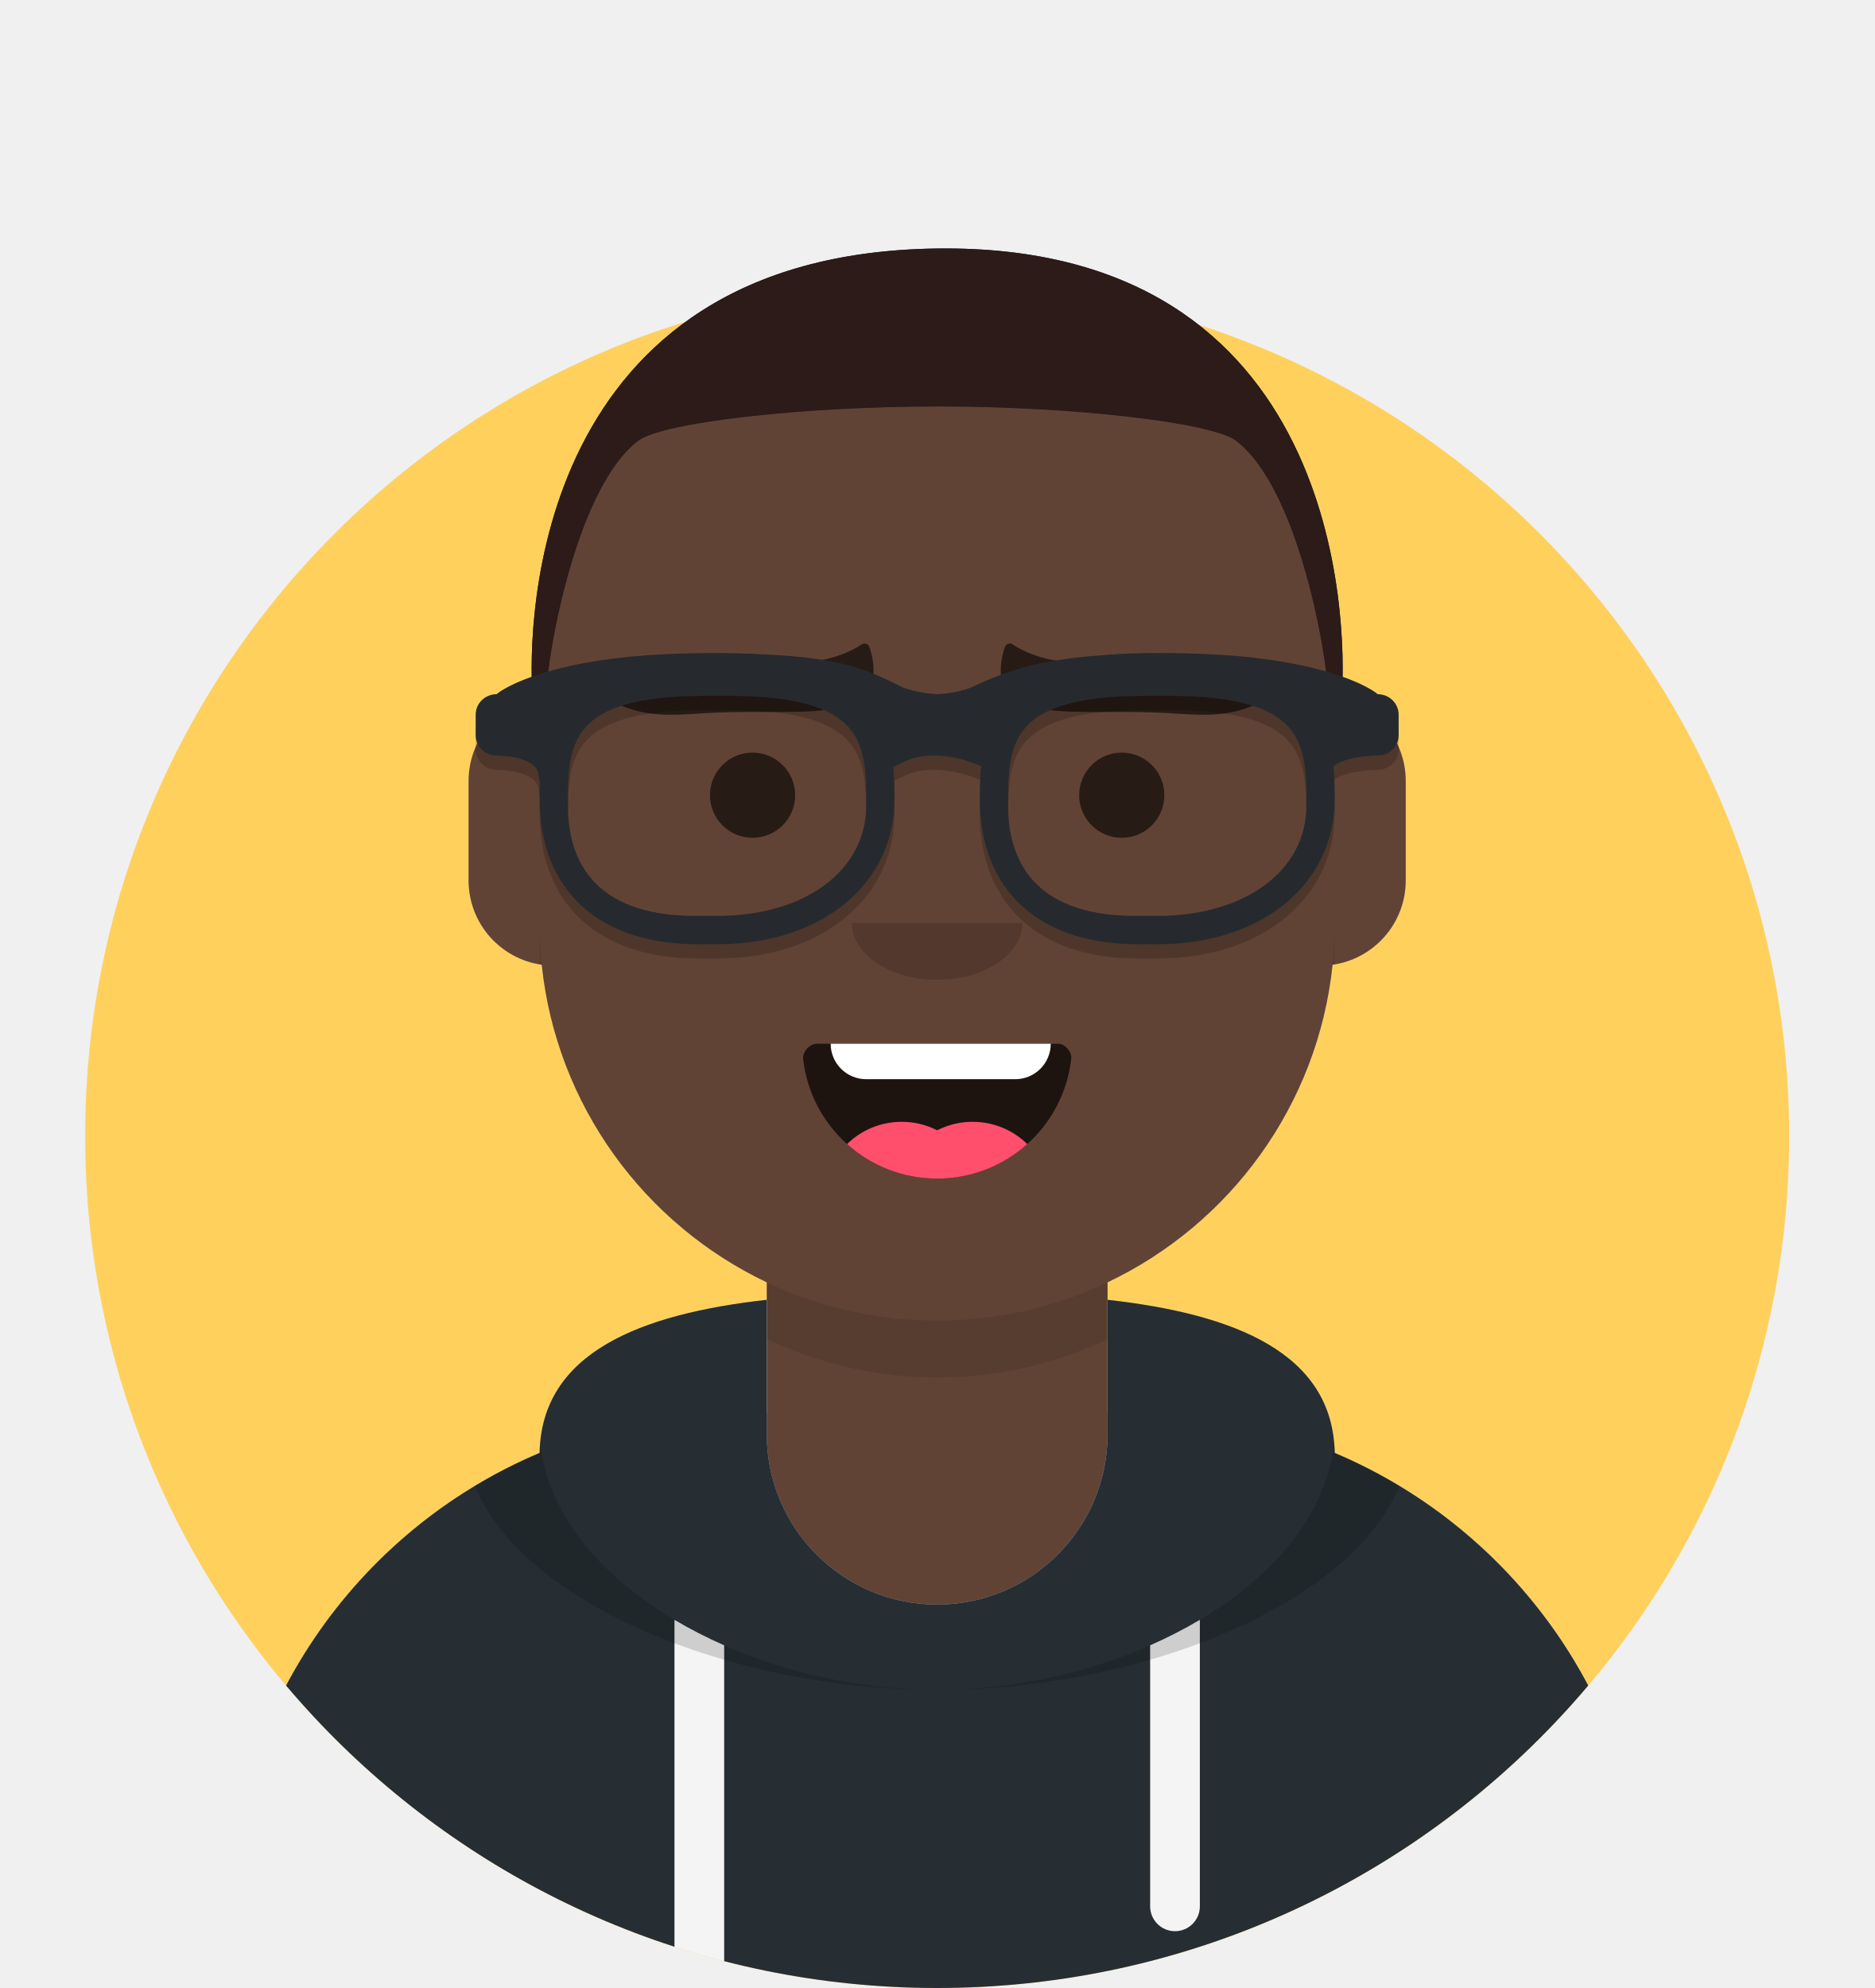
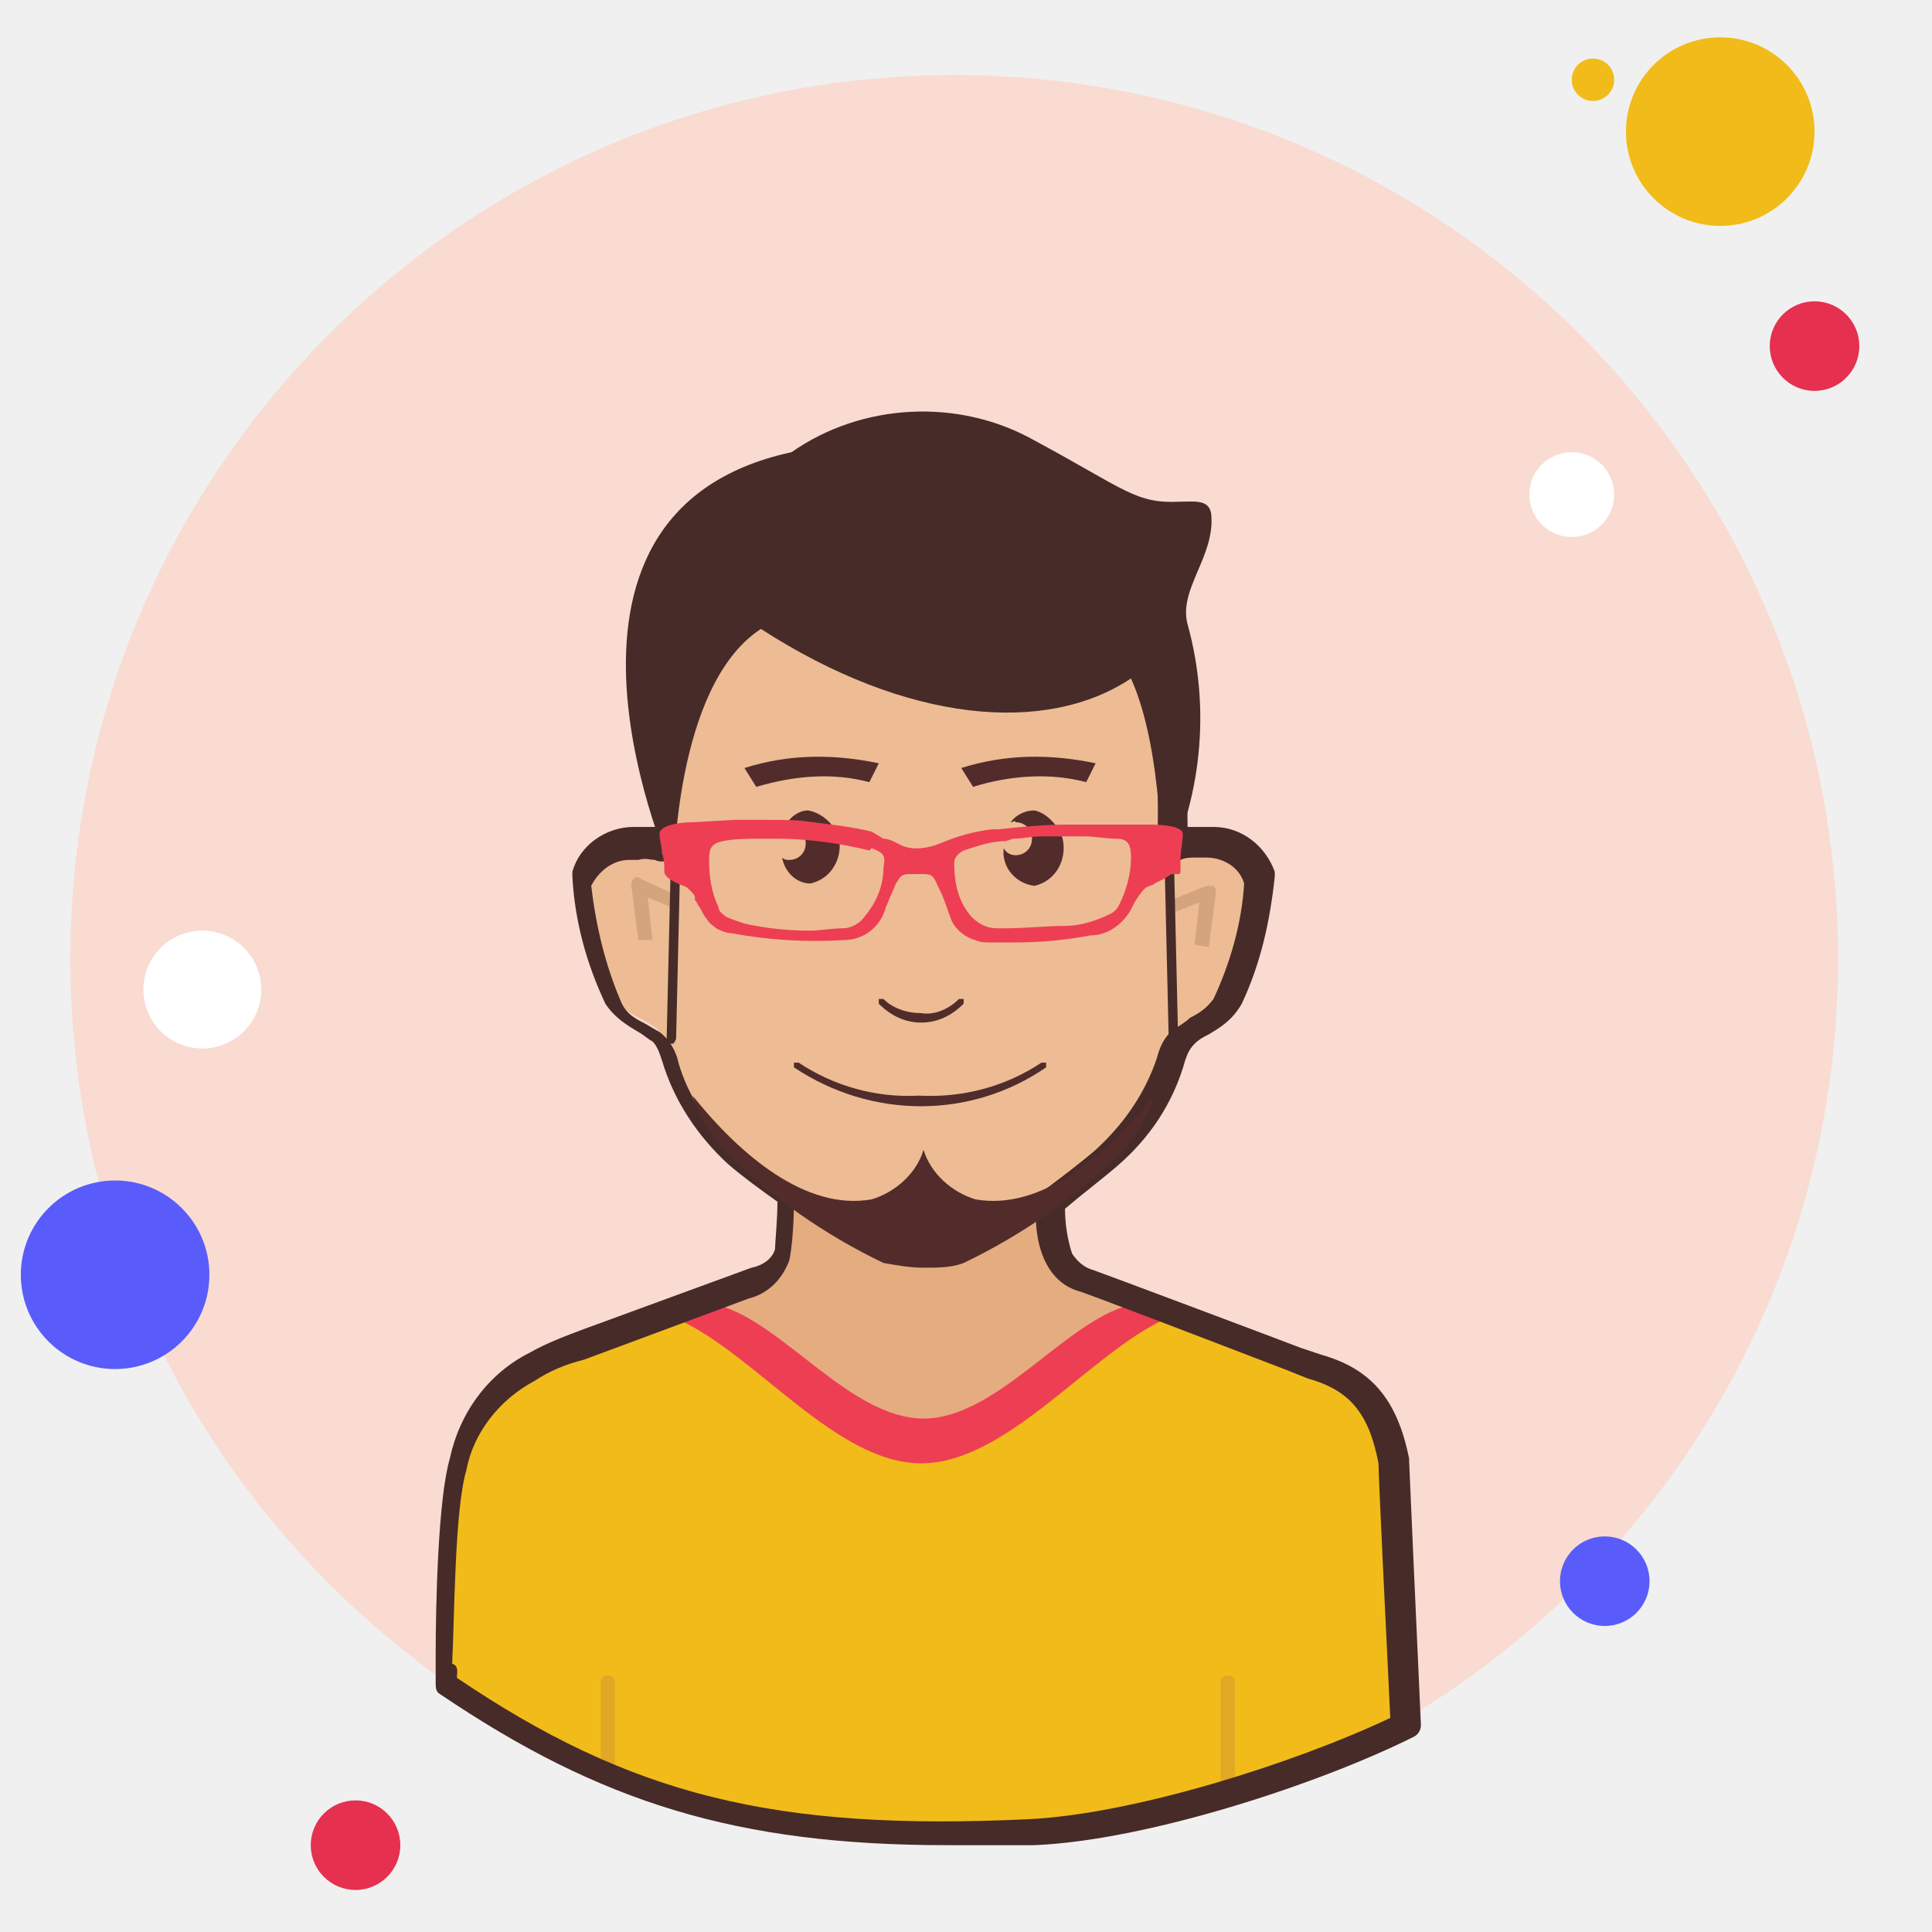
- <svg xmlns="http://www.w3.org/2000/svg" xmlns:xlink="http://www.w3.org/1999/xlink" width="264px" height="280px" viewBox="0 0 264 280" version="1.1">
-   <defs>
-     <circle id="react-path-1" cx="120" cy="120" r="120" />
-     <path d="M12,160 C12,226.274 65.726,280 132,280 C198.274,280 252,226.274 252,160 L264,160 L264,-1.42108547e-14 L-3.19744231e-14,-1.42108547e-14 L-3.19744231e-14,160 L12,160 Z" id="react-path-2" />
-     <path d="M124,144.611 L124,163 L128,163 L128,163 C167.765,163 200,195.235 200,235 L200,244 L0,244 L0,235 C-4.86974701e-15,195.235 32.235,163 72,163 L72,163 L76,163 L76,144.611 C58.763,136.422 46.372,119.687 44.305,99.881 C38.48,99.058 34,94.052 34,88 L34,74 C34,68.054 38.325,63.118 44,62.166 L44,56 L44,56 C44,25.072 69.072,5.68137151e-15 100,0 L100,0 L100,0 C130.928,-5.68137151e-15 156,25.072 156,56 L156,62.166 C161.675,63.118 166,68.054 166,74 L166,88 C166,94.052 161.52,99.058 155.695,99.881 C153.628,119.687 141.237,136.422 124,144.611 Z" id="react-path-3" />
-   </defs>
-   <g id="Avataaar" stroke="none" stroke-width="1" fill="none" fill-rule="evenodd">
-     <g transform="translate(-825, -1100)" id="Avataaar/Circle">
-       <g transform="translate(825, 1100)">
-         <g id="Circle" stroke-width="1" fill-rule="evenodd" transform="translate(12, 40)">
-           <mask id="react-mask-4" fill="white">
-             <use xlink:href="#react-path-1" />
-           </mask>
-           <use id="Circle-Background" fill="#E6E6E6" xlink:href="#react-path-1" />
-           <g id="Color/Palette/Blue-01" mask="url(#react-mask-4)" fill="#FFD15C">
-             <rect id="🖍Color" x="0" y="0" width="240" height="240" />
-           </g>
-         </g>
-         <mask id="react-mask-5" fill="white">
-           <use xlink:href="#react-path-2" />
-         </mask>
-         <g id="Mask" />
-         <g id="Avataaar" stroke-width="1" fill-rule="evenodd" mask="url(#react-mask-5)">
-           <g id="Body" transform="translate(32, 36)">
-             <mask id="react-mask-6" fill="white">
-               <use xlink:href="#react-path-3" />
-             </mask>
-             <use fill="#D0C6AC" xlink:href="#react-path-3" />
-             <g id="Skin/👶🏽-03-Brown" mask="url(#react-mask-6)" fill="#614335">
-               <g transform="translate(0, 0)" id="Color">
-                 <rect x="0" y="0" width="264" height="280" />
-               </g>
-             </g>
-             <path d="M156,79 L156,102 C156,132.928 130.928,158 100,158 C69.072,158 44,132.928 44,102 L44,79 L44,94 C44,124.928 69.072,150 100,150 C130.928,150 156,124.928 156,94 L156,79 Z" id="Neck-Shadow" fill-opacity="0.1" fill="#000000" mask="url(#react-mask-6)" />
-           </g>
-           <g id="Clothing/Hoodie" transform="translate(0, 170)">
-             <defs>
-               <path d="M108,13.071 C90.081,15.076 76.28,20.552 76.004,34.645 C50.146,45.568 32,71.165 32,100.999 L32,100.999 L32,110 L232,110 L232,100.999 C232,71.165 213.854,45.568 187.996,34.645 C187.72,20.552 173.919,15.076 156,13.071 L156,32 L156,32 C156,45.255 145.255,56 132,56 L132,56 C118.745,56 108,45.255 108,32 L108,13.071 Z" id="react-path-107" />
-             </defs>
-             <mask id="react-mask-108" fill="white">
-               <use xlink:href="#react-path-107" />
-             </mask>
-             <use id="Hoodie" fill="#B7C1DB" fill-rule="evenodd" xlink:href="#react-path-107" />
-             <g id="Color/Palette/Gray-01" mask="url(#react-mask-108)" fill-rule="evenodd" fill="#262E33">
-               <rect id="🖍Color" x="0" y="0" width="264" height="110" />
-             </g>
-             <path d="M102,61.739 L102,110 L95,110 L95,58.15 C97.204,59.46 99.547,60.661 102,61.739 Z M169,58.15 L169,98.5 C169,100.433 167.433,102 165.5,102 C163.567,102 162,100.433 162,98.5 L162,61.739 C164.453,60.661 166.796,59.46 169,58.15 Z" id="Straps" fill="#F4F4F4" fill-rule="evenodd" mask="url(#react-mask-108)" />
-             <path d="M90.96,12.724 C75.909,15.571 65.5,21.243 65.5,32.308 C65.5,52.02 98.538,68 132,68 C165.462,68 198.5,52.02 198.5,32.308 C198.5,21.243 188.091,15.571 173.04,12.724 C182.125,16.074 188,21.706 188,31.077 C188,51.469 160.179,68 132,68 C103.821,68 76,51.469 76,31.077 C76,21.706 81.875,16.074 90.96,12.724 Z" id="Shadow" fill-opacity="0.16" fill="#000000" fill-rule="evenodd" mask="url(#react-mask-108)" />
-           </g>
-           <g id="Face" transform="translate(76, 82)" fill="#000000">
-             <g id="Mouth/Smile" transform="translate(2, 52)">
-               <defs>
-                 <path d="M35.118,15.128 C36.176,24.62 44.226,32 54,32 C63.804,32 71.874,24.574 72.892,15.04 C72.974,14.273 72.117,13 71.043,13 C56.149,13 44.738,13 37.087,13 C36.007,13 35.012,14.178 35.118,15.128 Z" id="react-path-99" />
-               </defs>
-               <mask id="react-mask-100" fill="white">
-                 <use xlink:href="#react-path-99" />
-               </mask>
-               <use id="Mouth" fill-opacity="0.7" fill="#000000" fill-rule="evenodd" xlink:href="#react-path-99" />
-               <rect id="Teeth" fill="#FFFFFF" fill-rule="evenodd" mask="url(#react-mask-100)" x="39" y="2" width="31" height="16" rx="5" />
-               <g id="Tongue" stroke-width="1" fill-rule="evenodd" mask="url(#react-mask-100)" fill="#FF4F6D">
-                 <g transform="translate(38, 24)">
-                   <circle cx="11" cy="11" r="11" />
-                   <circle cx="21" cy="11" r="11" />
-                 </g>
-               </g>
-             </g>
-             <g id="Nose/Default" transform="translate(28, 40)" fill-opacity="0.16">
-               <path d="M16,8 C16,12.418 21.373,16 28,16 L28,16 C34.627,16 40,12.418 40,8" id="Nose" />
-             </g>
-             <g id="Eyes/Default-😀" transform="translate(0, 8)" fill-opacity="0.6">
-               <circle id="Eye" cx="30" cy="22" r="6" />
-               <circle id="Eye" cx="82" cy="22" r="6" />
-             </g>
-             <g id="Eyebrow/Natural/Flat-Natural" fill-opacity="0.6">
-               <path d="M38.569,10.702 C33.587,11.238 28.655,11.134 23.656,11.101 C19.823,11.076 15.92,10.689 12.325,12.509 C11.636,12.857 7.877,14.945 8.003,16.011 C8.104,16.863 12.013,18.064 12.717,18.284 C16.428,19.445 19.924,18.928 23.687,18.57 C28.302,18.132 32.914,18.175 37.532,17.874 C40.642,17.672 45.422,16.977 46.829,13.148 C47.253,11.995 46.815,9.734 46.307,8.506 C46.105,8.018 45.563,7.85 45.169,8.149 C43.756,9.222 40.985,10.443 38.569,10.702" id="Fill-10" transform="translate(27.5, 13.5) rotate(2) translate(-27.5, -13.5) " />
-               <path d="M95.569,10.702 C90.587,11.238 85.655,11.134 80.656,11.101 C76.823,11.076 72.92,10.689 69.325,12.509 C68.636,12.857 64.877,14.945 65.003,16.011 C65.104,16.863 69.013,18.064 69.717,18.284 C73.428,19.445 76.924,18.928 80.687,18.57 C85.302,18.132 89.914,18.175 94.532,17.874 C97.642,17.672 102.422,16.977 103.829,13.148 C104.253,11.995 103.815,9.734 103.307,8.506 C103.105,8.018 102.563,7.85 102.169,8.149 C100.756,9.222 97.985,10.443 95.569,10.702" id="Fill-10" transform="translate(84.5, 13.5) scale(-1, 1) rotate(2) translate(-84.5, -13.5) " />
-             </g>
-           </g>
-           <g id="Top" stroke-width="1" fill-rule="evenodd">
-             <defs>
-               <rect id="react-path-310" x="0" y="0" width="264" height="280" />
-               <path d="M1,64 C1.347,65.488 2.673,65.223 3,64 C2.537,62.446 6.296,35.248 16,28 C19.618,25.483 39.008,23.232 58.313,23.246 C77.409,23.259 96.421,25.511 100,28 C109.704,35.248 113.463,62.446 113,64 C113.327,65.223 114.653,65.488 115,64 C115.719,53.702 115,0.274 58,1 C1,1.726 0.281,53.702 1,64 Z" id="react-path-311" />
-               <filter x="-0.8%" y="-2.0%" width="101.5%" height="108.0%" filterUnits="objectBoundingBox" id="react-filter-307">
-                 <feOffset dx="0" dy="2" in="SourceAlpha" result="shadowOffsetOuter1" />
-                 <feColorMatrix values="0 0 0 0 0   0 0 0 0 0   0 0 0 0 0  0 0 0 0.16 0" type="matrix" in="shadowOffsetOuter1" result="shadowMatrixOuter1" />
-                 <feMerge>
-                   <feMergeNode in="shadowMatrixOuter1" />
-                   <feMergeNode in="SourceGraphic" />
-                 </feMerge>
-               </filter>
-             </defs>
-             <mask id="react-mask-308" fill="white">
-               <use xlink:href="#react-path-310" />
-             </mask>
-             <g id="Mask" />
-             <g id="Top/Short-Hair/The-Caesar" mask="url(#react-mask-308)">
-               <g transform="translate(-1, 0)">
-                 <g id="Hair" stroke-width="1" fill-rule="evenodd" transform="translate(75, 34)">
-                   <mask id="react-mask-309" fill="white">
-                     <use xlink:href="#react-path-311" />
-                   </mask>
-                   <use id="Caesar" fill="#28354B" xlink:href="#react-path-311" />
-                   <g id="Skin/👶🏽-03-Brown" mask="url(#react-mask-309)" fill="#2C1B18">
-                     <g transform="translate(0, 0) " id="Color">
-                       <rect x="0" y="0" width="264" height="280" />
-                     </g>
-                   </g>
-                 </g>
-                 <g id="Top/_Resources/Prescription-02" fill="none" transform="translate(62, 85)" stroke-width="1">
-                   <defs>
-                     <filter x="-0.8%" y="-2.4%" width="101.5%" height="109.8%" filterUnits="objectBoundingBox" id="react-filter-312">
-                       <feOffset dx="0" dy="2" in="SourceAlpha" result="shadowOffsetOuter1" />
-                       <feColorMatrix values="0 0 0 0 0   0 0 0 0 0   0 0 0 0 0  0 0 0 0.2 0" type="matrix" in="shadowOffsetOuter1" result="shadowMatrixOuter1" />
-                       <feMerge>
-                         <feMergeNode in="shadowMatrixOuter1" />
-                         <feMergeNode in="SourceGraphic" />
-                       </feMerge>
-                     </filter>
-                   </defs>
-                   <g id="Wayfarers" filter="url(#react-filter-312)" transform="translate(6, 7)" fill="#252C2F">
-                     <path d="M34,41 L31.242,41 C17.315,41 9,33.336 9,20.5 C9,10.127 10.817,0 32.53,0 L35.47,0 C57.183,0 59,10.127 59,20.5 C59,32.569 48.721,41 34,41 Z M32.385,6 C13,6 13,12.841 13,21.502 C13,28.572 16.116,37 30.971,37 L34,37 C46.365,37 55,30.627 55,21.502 C55,12.841 55,6 35.615,6 L32.385,6 Z" id="Left" fill-rule="nonzero" />
-                     <path d="M96,41 L93.242,41 C79.315,41 71,33.336 71,20.5 C71,10.127 72.817,0 94.53,0 L97.47,0 C119.183,0 121,10.127 121,20.5 C121,32.569 110.721,41 96,41 Z M94.385,6 C75,6 75,12.841 75,21.502 C75,28.572 78.119,37 92.971,37 L96,37 C108.365,37 117,30.627 117,21.502 C117,12.841 117,6 97.615,6 L94.385,6 Z" id="Right" fill-rule="nonzero" />
-                     <path d="M2.955,5.772 C3.646,5.096 11.21,0 32.5,0 C50.351,0 54.13,1.853 59.85,4.652 L60.269,4.859 C60.667,4.999 62.7,5.69 65.079,5.766 C67.246,5.673 69.1,5.085 69.642,4.897 C76.17,1.722 82.561,0 97.5,0 C118.79,0 126.354,5.096 127.045,5.772 C128.679,5.772 130,7.062 130,8.657 L130,11.543 C130,13.139 128.679,14.429 127.045,14.429 C127.045,14.429 120.144,14.429 120.144,17.315 C120.144,20.2 118.182,13.139 118.182,11.543 L118.182,8.732 C114.579,7.353 108.128,4.786 97.5,4.786 C85.658,4.786 79.761,6.886 74.702,8.971 L74.759,9.108 L74.756,11.094 L72.539,16.444 L69.8,15.361 C69.556,15.264 69.028,15.09 68.296,14.91 C66.256,14.407 64.159,14.254 62.304,14.634 C61.624,14.774 60.992,14.984 60.413,15.267 L57.77,16.558 L55.127,11.396 L55.244,9.102 L55.325,8.907 C50.962,6.874 46.939,4.786 32.5,4.786 C21.872,4.786 15.422,7.352 11.818,8.731 L11.818,11.543 C11.818,13.139 8.864,20.2 8.864,17.315 C8.864,14.429 2.955,14.429 2.955,14.429 C1.324,14.429 0,13.139 0,11.543 L0,8.657 C0,7.062 1.324,5.772 2.955,5.772 Z" id="Stuff" fill-rule="nonzero" />
-                   </g>
-                 </g>
-               </g>
-             </g>
-           </g>
-         </g>
+ <svg xmlns="http://www.w3.org/2000/svg" x="0px" y="0px" width="100" height="100" viewBox="0,0,256,256">
+   <g transform="translate(-28.16,-28.16) scale(1.22,1.22)">
+     <g fill-opacity="0" fill="#dddddd" fill-rule="nonzero" stroke="none" stroke-width="1" stroke-linecap="butt" stroke-linejoin="miter" stroke-miterlimit="10" stroke-dasharray="" stroke-dashoffset="0" font-family="none" font-weight="none" font-size="none" text-anchor="none" style="mix-blend-mode: normal">
+       <path d="M23.082,232.918v-209.836h209.836v209.836z" id="bgRectangle" />
+     </g>
+     <g fill="none" fill-rule="nonzero" stroke="none" stroke-width="1" stroke-linecap="butt" stroke-linejoin="miter" stroke-miterlimit="10" stroke-dasharray="" stroke-dashoffset="0" font-family="none" font-weight="none" font-size="none" text-anchor="none" style="mix-blend-mode: normal">
+       <g transform="scale(2.56,2.56)">
+         <path d="M20.2,55.4c-0.497,0 -0.9,0.403 -0.9,0.9c0,0.497 0.403,0.9 0.9,0.9c0.497,0 0.9,-0.403 0.9,-0.9c0,-0.497 -0.403,-0.9 -0.9,-0.9zM79.2,30.8c-0.387,0 -0.7,0.313 -0.7,0.7c0,0.387 0.313,0.7 0.7,0.7c0.387,0 0.7,-0.313 0.7,-0.7c0,-0.387 -0.313,-0.7 -0.7,-0.7z" fill="#ffffff" />
+         <path d="M76.6,11.5c-0.497,0 -0.9,0.403 -0.9,0.9c0,0.497 0.403,0.9 0.9,0.9c0.497,0 0.9,-0.403 0.9,-0.9c0,-0.497 -0.403,-0.9 -0.9,-0.9zM20.7,63.1c-0.497,0 -0.9,0.403 -0.9,0.9c0,0.497 0.403,0.9 0.9,0.9c0.497,0 0.9,-0.403 0.9,-0.9c0,-0.497 -0.403,-0.9 -0.9,-0.9z" fill="#f1bc19" />
+         <path d="M49.5,12.2c-20.711,0 -37.5,16.789 -37.5,37.5c0,20.711 16.789,37.5 37.5,37.5c20.711,0 37.5,-16.789 37.5,-37.5c0,-20.711 -16.789,-37.5 -37.5,-37.5z" fill="#f9dbd2" />
+         <path d="M82,10.6c-2.209,0 -4,1.791 -4,4c0,2.209 1.791,4 4,4c2.209,0 4,-1.791 4,-4c0,-2.209 -1.791,-4 -4,-4z" fill="#f1bc19" />
+         <path d="M86,21.8c-1.049,0 -1.9,0.851 -1.9,1.9c0,1.049 0.851,1.9 1.9,1.9c1.049,0 1.9,-0.851 1.9,-1.9c0,-1.049 -0.851,-1.9 -1.9,-1.9z" fill="#e5304f" />
+         <path d="M77.1,74.2c-1.049,0 -1.9,0.851 -1.9,1.9c0,1.049 0.851,1.9 1.9,1.9c1.049,0 1.9,-0.851 1.9,-1.9c0,-1.049 -0.851,-1.9 -1.9,-1.9zM13.9,59.1c-2.209,0 -4,1.791 -4,4c0,2.209 1.791,4 4,4c2.209,0 4,-1.791 4,-4c0,-2.209 -1.791,-4 -4,-4z" fill="#595cfb" />
+         <path d="M24.1,85.4c-1.049,0 -1.9,0.851 -1.9,1.9c0,1.049 0.851,1.9 1.9,1.9c1.049,0 1.9,-0.851 1.9,-1.9c0,-1.049 -0.851,-1.9 -1.9,-1.9z" fill="#e5304f" />
+         <path d="M75.7,28.2c-0.994,0 -1.8,0.806 -1.8,1.8c0,0.994 0.806,1.8 1.8,1.8c0.994,0 1.8,-0.806 1.8,-1.8c0,-0.994 -0.806,-1.8 -1.8,-1.8zM17.6,48.5c-1.381,0 -2.5,1.119 -2.5,2.5c0,1.381 1.119,2.5 2.5,2.5c1.381,0 2.5,-1.119 2.5,-2.5c0,-1.381 -1.119,-2.5 -2.5,-2.5z" fill="#ffffff" />
+         <path d="M68,70.9c-0.4,-2.2 -1.3,-3.4 -3.3,-4l-0.3,-0.1l-0.6,-0.2c-1.4,-0.6 -8.8,-3.4 -8.8,-3.4c-0.6,-0.1 -1,-0.5 -1.2,-1.1c-0.2,-0.9 -0.3,-1.9 -0.2,-2.9c-1.6,0.6 -3.3,1 -5,1.4c-1.9,0.2 -6,-2.3 -6,-2.3c0,0 -0.1,3 -0.2,3.7c-0.2,0.6 -0.7,1 -1.3,1.1l-7.1,2.6c-0.8,0.2 -1.5,0.5 -2.2,0.9c-1.5,1 -2.6,2.4 -3.2,4.2c0,0 -0.5,3.3 -0.5,3.4c0,0.5 -0.1,1 -0.1,1.5c7.8,5.3 14,6.7 24.7,6.3c4.9,-0.2 12.1,-2.6 15.9,-4.5c-0.3,-4.2 -0.6,-6.6 -0.6,-6.6z" fill="#e5ac80" />
+         <path d="M68,70.9c-0.4,-2.2 -1.3,-3.4 -3.3,-4l-0.3,-0.1l-0.6,-0.2c-0.7,-0.3 -3.2,-1.2 -5.3,-2c-3.2,1.6 -6.6,6 -10.2,6c-3.6,0 -7.1,-4.6 -10.4,-6.1l0.8,-0.3v0l-0.3,0.1l-4.4,1.6c-0.8,0.2 -1.5,0.5 -2.2,0.9c-1.5,1 -2.6,2.4 -3.2,4.2c0,0 -0.5,3.3 -0.5,3.4c0,0.5 -0.1,5.4 -0.1,6c7.8,5.3 14,6.7 24.7,6.3c4.9,-0.2 12.1,-2.6 15.9,-4.5c-0.3,-4.4 -0.6,-11.3 -0.6,-11.3z" fill="#f1bc19" />
+         <path d="M56.9,64.4c-2.7,0.7 -5.6,4.8 -8.7,4.8c-3.1,0 -6,-4.1 -8.7,-4.8l-1.7,0.6c3.3,1.5 6.7,6.1 10.3,6.1c3.6,0 7.1,-4.6 10.3,-6.1z" fill="#ee3e54" />
+         <path d="M34.8,84.6c-0.2,0 -0.3,-0.1 -0.3,-0.3v-3.9c0,-0.2 0.1,-0.3 0.3,-0.3c0.2,0 0.3,0.1 0.3,0.3v3.9c-0.1,0.1 -0.2,0.3 -0.3,0.3zM61.1,85.3c-0.2,0 -0.3,-0.1 -0.3,-0.3v-4.6c0,-0.2 0.1,-0.3 0.3,-0.3c0.2,0 0.3,0.1 0.3,0.3v4.6c0,0.1 -0.2,0.3 -0.3,0.3z" fill="#e0a825" />
+         <path d="M60.3,44.4h-0.4c-1,0 -1.2,0.3 -1.2,-0.3c0.1,-1.1 -0.1,-5.4 -0.1,-5.6c0,-4.5 -4.7,-8.1 -10.5,-8.3h-0.2c-5.8,0.2 -10.5,3.8 -10.5,8.3c0,0.2 -0.2,4.5 -0.1,5.6c0,0.6 -0.2,0.2 -1.2,0.3h-0.4c-1,0 -1.8,0.7 -2.1,1.6c0.1,0.1 0.6,3.7 1.4,5.2c0.4,0.8 1.1,0.9 1.8,1.4c0.3,0.2 0.5,0.6 0.6,1c0.5,1.6 1.4,3 2.7,4.1c0.6,0.6 4.5,4.7 7.8,4.5c3.3,-0.2 7.3,-4 7.9,-4.5c1.3,-1.1 2.2,-2.5 2.7,-4.1c0.1,-0.4 0.3,-0.8 0.6,-1c0.7,-0.5 1.4,-0.6 1.8,-1.4c0.8,-1.4 1.3,-5.1 1.4,-5.2c-0.2,-1 -1.1,-1.6 -2,-1.6z" fill="#edbc94" />
+         <path d="M48.1,52.4c0.7,0 1.3,-0.3 1.8,-0.8c0,0 0,-0.1 0,-0.2v0v0c0,0 -0.1,0 -0.2,0v0c-0.4,0.4 -1,0.7 -1.6,0.6c-0.6,0 -1.2,-0.2 -1.6,-0.6h-0.1c0,0 0,0 -0.1,0c0,0 0,0.1 0,0.2c0.5,0.5 1.1,0.8 1.8,0.8zM45.9,42.2l0.4,-0.8c-1.9,-0.4 -3.8,-0.4 -5.7,0.2l0.5,0.8c1.7,-0.5 3.3,-0.6 4.8,-0.2zM55.1,42.2l0.4,-0.8c-1.9,-0.4 -3.8,-0.4 -5.7,0.2l0.5,0.8c1.6,-0.5 3.3,-0.6 4.8,-0.2zM43.3,43.4c-0.4,0 -0.8,0.3 -1,0.7c0.1,0 0.1,0 0.2,0c0.4,0 0.7,0.3 0.7,0.7c0,0.4 -0.3,0.7 -0.7,0.7c-0.1,0 -0.2,0 -0.3,-0.1c0.1,0.6 0.6,1.1 1.2,1.1c0.9,-0.2 1.4,-1.1 1.2,-2c-0.2,-0.5 -0.7,-1 -1.3,-1.1zM52.9,43.4c-0.4,0 -0.8,0.2 -1,0.5c0.1,0 0.2,-0.1 0.2,0c0.4,0 0.7,0.3 0.7,0.7c0,0.4 -0.3,0.7 -0.7,0.7c-0.2,0 -0.4,-0.1 -0.5,-0.3c-0.1,0.8 0.5,1.5 1.3,1.6c0.9,-0.2 1.4,-1.1 1.2,-2c-0.2,-0.6 -0.7,-1.1 -1.2,-1.2zM53.4,54.3c0,0 0,-0.1 0,-0.2v0v0c0,0 -0.1,0 -0.2,0v0c-1.5,1 -3.3,1.5 -5.2,1.4c-1.8,0.1 -3.6,-0.4 -5.1,-1.4c0,0 0,0 -0.1,0h-0.1c0,0 0,0.1 0,0.2c3.3,2.2 7.5,2.2 10.7,0z" fill="#512c2b" />
+         <path d="M49.2,87.3c-8.9,0 -14.7,-1.8 -21.5,-6.4c-0.2,-0.1 -0.2,-0.3 -0.2,-0.5c0,-0.1 0,-0.5 0,-1.1c0,-2.2 0.1,-6.7 0.6,-8.4c0.4,-1.9 1.6,-3.6 3.4,-4.5c0.7,-0.4 1.5,-0.7 2.3,-1l7.1,-2.6c0.5,-0.1 0.9,-0.4 1,-0.8c0,-0.3 0.1,-1.2 0.1,-2c-0.7,-0.5 -1.4,-1 -2.1,-1.6c-1.3,-1.2 -2.3,-2.7 -2.8,-4.4c-0.1,-0.3 -0.2,-0.6 -0.4,-0.8c-0.2,-0.1 -0.4,-0.3 -0.6,-0.4c-0.5,-0.3 -1,-0.6 -1.4,-1.2c-0.8,-1.7 -1.3,-3.5 -1.4,-5.4c0,-0.1 0,-0.1 0,-0.2c0.3,-1.1 1.4,-1.9 2.6,-1.9h0.4c0.3,0 0.5,0 0.7,0c0,-1.2 0,-3.8 0.1,-4.9c0,-0.3 0,-0.5 0,-0.5c0,-4.8 4.8,-8.7 11,-8.9h0.2c6.2,0.2 11,4.1 11,8.9c0,0 0,0.2 0,0.5c0,1.2 0.1,3.8 0.1,4.9c0.2,0 0.4,0 0.7,0h0.4c1.2,0 2.2,0.8 2.6,1.9c0,0.1 0,0.1 0,0.2c-0.2,1.9 -0.6,3.7 -1.4,5.4c-0.4,0.7 -0.9,1 -1.4,1.3c-0.2,0.1 -0.4,0.2 -0.6,0.4c-0.2,0.2 -0.3,0.4 -0.4,0.7c-0.5,1.8 -1.5,3.3 -2.9,4.5c-0.7,0.6 -1.5,1.2 -2.2,1.8c0,0.6 0.1,1.3 0.3,1.9c0.2,0.3 0.5,0.6 0.9,0.7c0.3,0.1 7.5,2.8 8.8,3.3l0.9,0.3c2.1,0.6 3.2,1.9 3.7,4.4c0,0 0,0 0,0.1c0,0 0.3,6.9 0.5,11.2c0,0.2 -0.1,0.4 -0.3,0.5c-4,2 -11.3,4.4 -16.1,4.6c-1.5,0 -2.6,0 -3.7,0zM28.4,80.2c7.4,5 13.5,6.5 24.2,6c4.5,-0.2 11.4,-2.4 15.4,-4.3c-0.2,-4.1 -0.5,-10.3 -0.5,-10.8c-0.4,-2.1 -1.2,-3.1 -3,-3.6l-1,-0.4c-1.3,-0.5 -8.6,-3.3 -8.7,-3.3c-0.7,-0.2 -1.2,-0.7 -1.5,-1.4c-0.3,-0.7 -0.4,-1.6 -0.3,-2.4c0,-0.2 0.1,-0.3 0.2,-0.4c0.8,-0.6 1.6,-1.2 2.3,-1.8c1.2,-1.1 2.1,-2.4 2.6,-3.9c0.1,-0.4 0.3,-0.9 0.7,-1.2c0.3,-0.2 0.5,-0.3 0.7,-0.5c0.4,-0.2 0.7,-0.4 1,-0.8c0.7,-1.5 1.2,-3.2 1.3,-4.9c-0.2,-0.7 -0.9,-1.1 -1.6,-1.1h-0.4c-0.3,0 -0.5,0 -0.7,0.1c-0.3,0 -0.6,0.1 -0.8,-0.1c-0.2,-0.2 -0.2,-0.6 -0.2,-0.7c0.1,-0.8 0,-3.9 -0.1,-5c0,-0.3 0,-0.5 0,-0.6c0,-4.2 -4.4,-7.7 -10,-7.9h-0.2c-5.6,0.2 -10,3.7 -10,7.9c0,0 0,0.2 0,0.5c0,1.2 -0.1,4.2 -0.1,5.1c0,0.2 0,0.5 -0.2,0.7c-0.2,0.2 -0.5,0.2 -0.7,0.1c-0.2,0 -0.4,-0.1 -0.7,0h-0.4c-0.7,0 -1.3,0.5 -1.6,1.1c0.2,1.7 0.6,3.4 1.3,5c0.2,0.4 0.5,0.6 0.9,0.8c0.2,0.1 0.5,0.3 0.7,0.4c0.4,0.3 0.7,0.8 0.8,1.3c0.4,1.4 1.3,2.8 2.5,3.8c0.7,0.6 1.5,1.2 2.2,1.7c0.1,0.1 0.2,0.2 0.2,0.4c0,1 -0.1,2.1 -0.2,2.5c-0.3,0.8 -0.9,1.4 -1.7,1.6l-7,2.6c-0.8,0.2 -1.5,0.5 -2.1,0.9c-1.5,0.8 -2.6,2.2 -2.9,3.8c-0.5,1.7 -0.5,6.3 -0.6,8.2c0.3,0.1 0.2,0.4 0.2,0.6z" fill="#472b29" />
+         <path d="M60.3,49.2l-0.6,-0.1l0.2,-1.8l-1,0.4l-0.2,-0.5l1.5,-0.6c0.1,0 0.2,0 0.3,0c0.1,0.1 0.1,0.2 0.1,0.3zM36.1,48.9l-0.3,-2.3c0,-0.1 0,-0.2 0.1,-0.3c0.1,-0.1 0.2,-0.1 0.3,0l1.5,0.7l-0.2,0.5l-1,-0.4l0.2,1.8z" fill="#d3a47d" />
+         <path d="M37.5,53.3c-0.1,0 -0.1,0 0,0c-0.1,0 -0.2,-0.1 -0.2,-0.2l0.2,-8.6c0,-0.1 0.1,-0.2 0.2,-0.2v0c0.1,0 0.2,0.1 0.2,0.2l-0.2,8.6c-0.1,0.2 -0.1,0.2 -0.2,0.2zM58.8,53.3c-0.1,0 -0.2,-0.1 -0.2,-0.2l-0.2,-8.6c0,-0.1 0.1,-0.2 0.2,-0.2c0.1,0 0.2,0.1 0.2,0.2l0.2,8.6c0,0.1 -0.1,0.2 -0.2,0.2z" fill="#472b29" />
+         <path d="M50.4,59.9c-1,-0.3 -1.9,-1.1 -2.2,-2.1c-0.3,1 -1.2,1.8 -2.2,2.1c-2.8,0.5 -5.6,-1.9 -7.6,-4.4c0.3,0.9 0.7,1.6 1.3,2.3c2,2 4.3,3.6 6.8,4.8c0.6,0.1 1.1,0.2 1.7,0.2c0.6,0 1.2,0 1.7,-0.2c2.5,-1.2 4.8,-2.8 6.8,-4.8c0.6,-0.7 1,-1.5 1.3,-2.3c-2,2.5 -4.8,4.9 -7.6,4.4z" fill="#512c2b" />
+         <path d="M60.4,30.8c-0.1,-0.6 -0.7,-0.5 -1.3,-0.5c-1.9,0.1 -2.3,-0.5 -6.2,-2.6c-3.2,-1.8 -7.3,-1.6 -10.3,0.5c-12,2.6 -5,18 -5,18c0,0 0,-8.1 3.7,-10.5c6.2,4 12.1,4.5 15.7,2.1c1.4,3.1 1.3,8.5 1.3,8.5c1.7,-3.3 2.1,-7.2 1.1,-10.8c-0.4,-1.5 1.2,-2.9 1,-4.7z" fill="#472b29" />
+         <path d="M57.8,44h-0.2h-0.2h-1.1c-0.7,0 -1.3,0 -2,0c-1,0 -2,0.1 -2.9,0.2h-0.3c-0.8,0.1 -1.5,0.3 -2.2,0.6c-0.5,0.2 -1.1,0.3 -1.6,0.1l-0.2,-0.1c-0.2,-0.1 -0.4,-0.2 -0.6,-0.2l-0.5,-0.3c-0.8,-0.2 -1.7,-0.3 -2.5,-0.4c-0.6,-0.1 -1.2,-0.1 -1.8,-0.1h-0.7h-0.8l-1.8,0.1c-0.5,0 -1.1,0.1 -1.3,0.3c-0.1,0.1 -0.1,0.1 -0.1,0.2c0,0.3 0.1,0.5 0.1,0.8c0.1,0.3 0.1,0.5 0.1,0.8c0,0.2 0.3,0.4 0.8,0.6c0.1,0 0.2,0.1 0.3,0.2c0.1,0.1 0.2,0.2 0.2,0.3v0.1c0.1,0.1 0.1,0.2 0.2,0.3c0.1,0.2 0.2,0.4 0.3,0.5c0.1,0.2 0.3,0.3 0.4,0.4c0.2,0.1 0.4,0.2 0.6,0.2c1.6,0.3 3.2,0.4 4.8,0.3c0.9,0 1.6,-0.6 1.8,-1.4c0.1,-0.2 0.2,-0.5 0.3,-0.7c0.1,-0.2 0.1,-0.3 0.2,-0.4c0.1,-0.2 0.2,-0.3 0.5,-0.3h0.5c0.4,0 0.5,0 0.7,0.5l0.1,0.2c0.2,0.4 0.3,0.8 0.5,1.3c0.2,0.4 0.6,0.7 1,0.8c0.2,0.1 0.4,0.1 0.6,0.1c0.4,0 0.8,0 1.1,0c1.1,0 2.1,-0.1 3.2,-0.3c0.8,0 1.5,-0.6 1.8,-1.3c0.1,-0.2 0.3,-0.5 0.5,-0.7c0.1,-0.1 0.3,-0.1 0.4,-0.2c0.4,-0.2 0.6,-0.3 0.7,-0.4h0.3c0.1,0 0.1,-0.1 0.1,-0.1c0,-0.2 0,-0.3 0,-0.5c0,-0.4 0.1,-0.8 0.1,-1.1c0,-0.3 -0.7,-0.4 -1.4,-0.4zM52,44.6c0.4,0 0.8,-0.1 1.2,-0.1h0.5h0.8c0.2,0 0.3,0 0.5,0c0.5,0 0.9,0.1 1.4,0.1c0.5,0 0.6,0.3 0.6,0.8c0,0.7 -0.2,1.4 -0.5,2c-0.1,0.2 -0.2,0.3 -0.4,0.4c-0.6,0.3 -1.3,0.5 -1.9,0.5c-0.8,0 -1.7,0.1 -2.5,0.1h-0.4c-0.5,0 -1,-0.3 -1.3,-0.8c-0.4,-0.6 -0.5,-1.3 -0.5,-2c0,-0.2 0.2,-0.4 0.4,-0.5c0.6,-0.2 1.2,-0.4 1.8,-0.4zM46.5,45.8c0,0.8 -0.3,1.5 -0.8,2.1c-0.2,0.3 -0.6,0.5 -0.9,0.5c-0.5,0 -1,0.1 -1.4,0.1v0c-1,0 -1.9,-0.1 -2.8,-0.3c-0.3,-0.1 -0.6,-0.2 -0.8,-0.3c-0.1,-0.1 -0.3,-0.2 -0.3,-0.4c-0.3,-0.6 -0.4,-1.3 -0.4,-2c0,-0.5 0.1,-0.7 0.6,-0.8c0.5,-0.1 1.1,-0.1 1.6,-0.1h0.7c1.3,0 2.7,0.2 3.9,0.5l0.1,-0.1c0.5,0.2 0.6,0.3 0.5,0.8z" fill="#ee3e54" />
      </g>
    </g>
  </g>
</svg>
